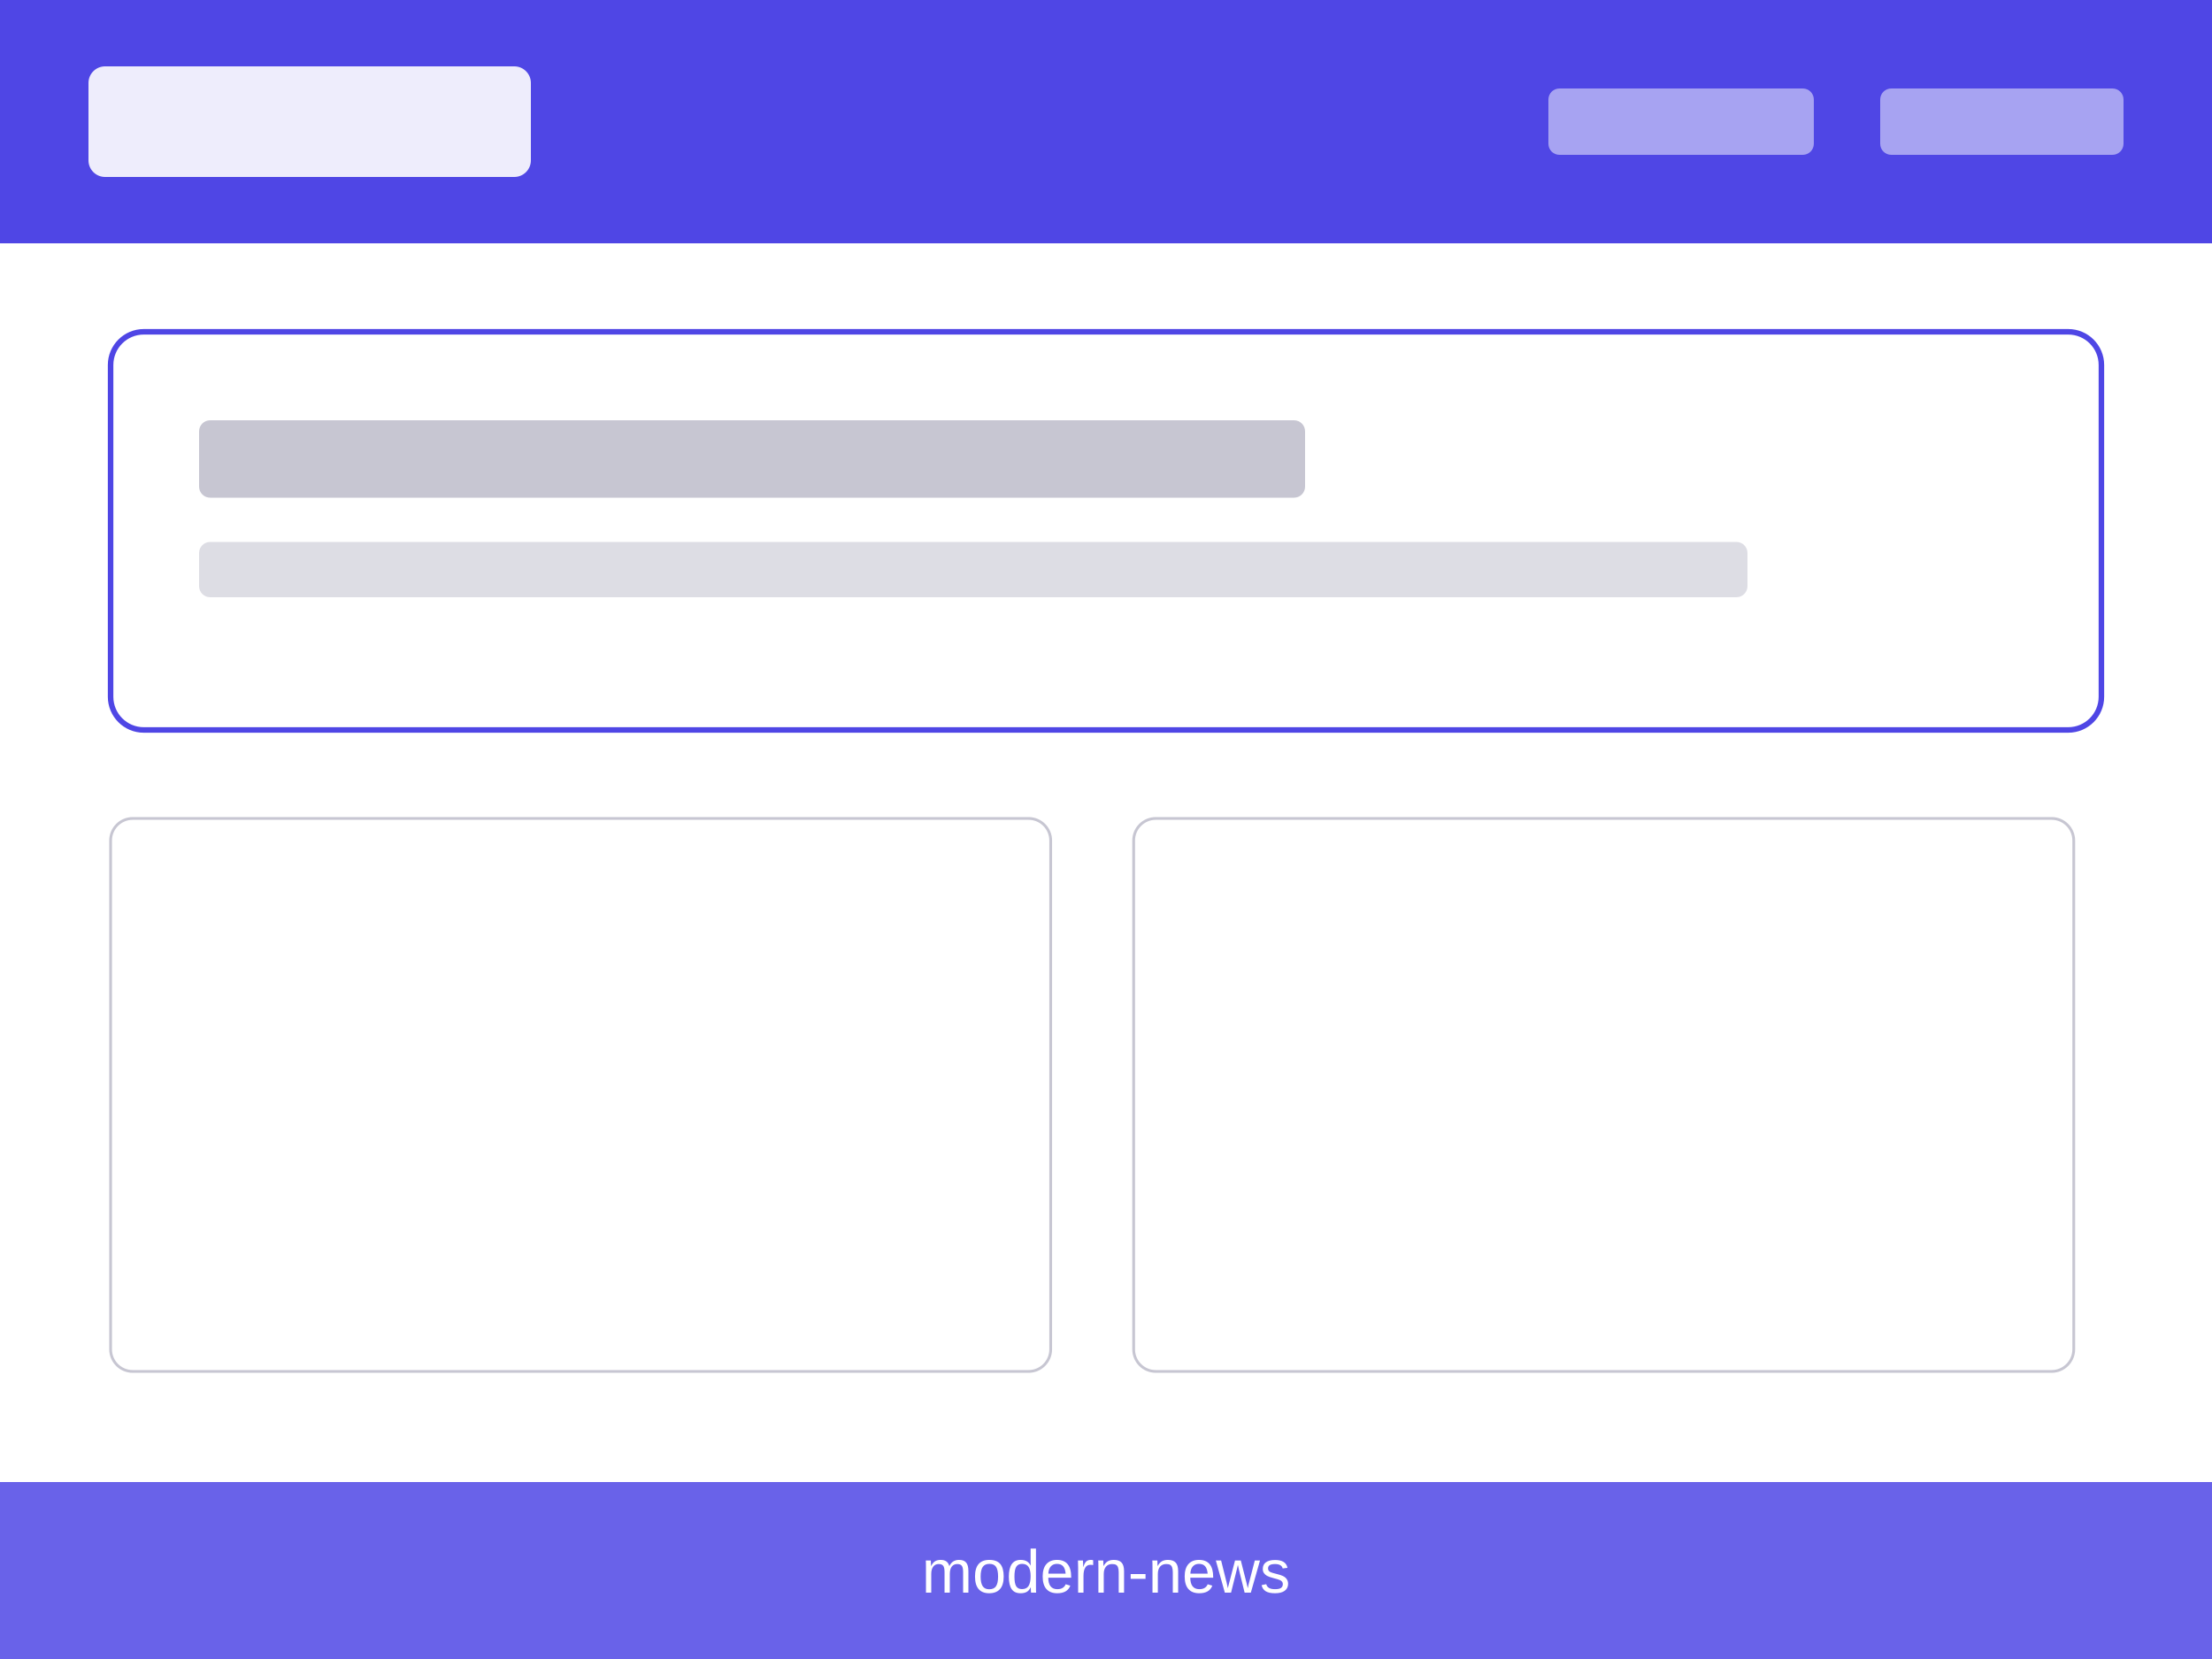
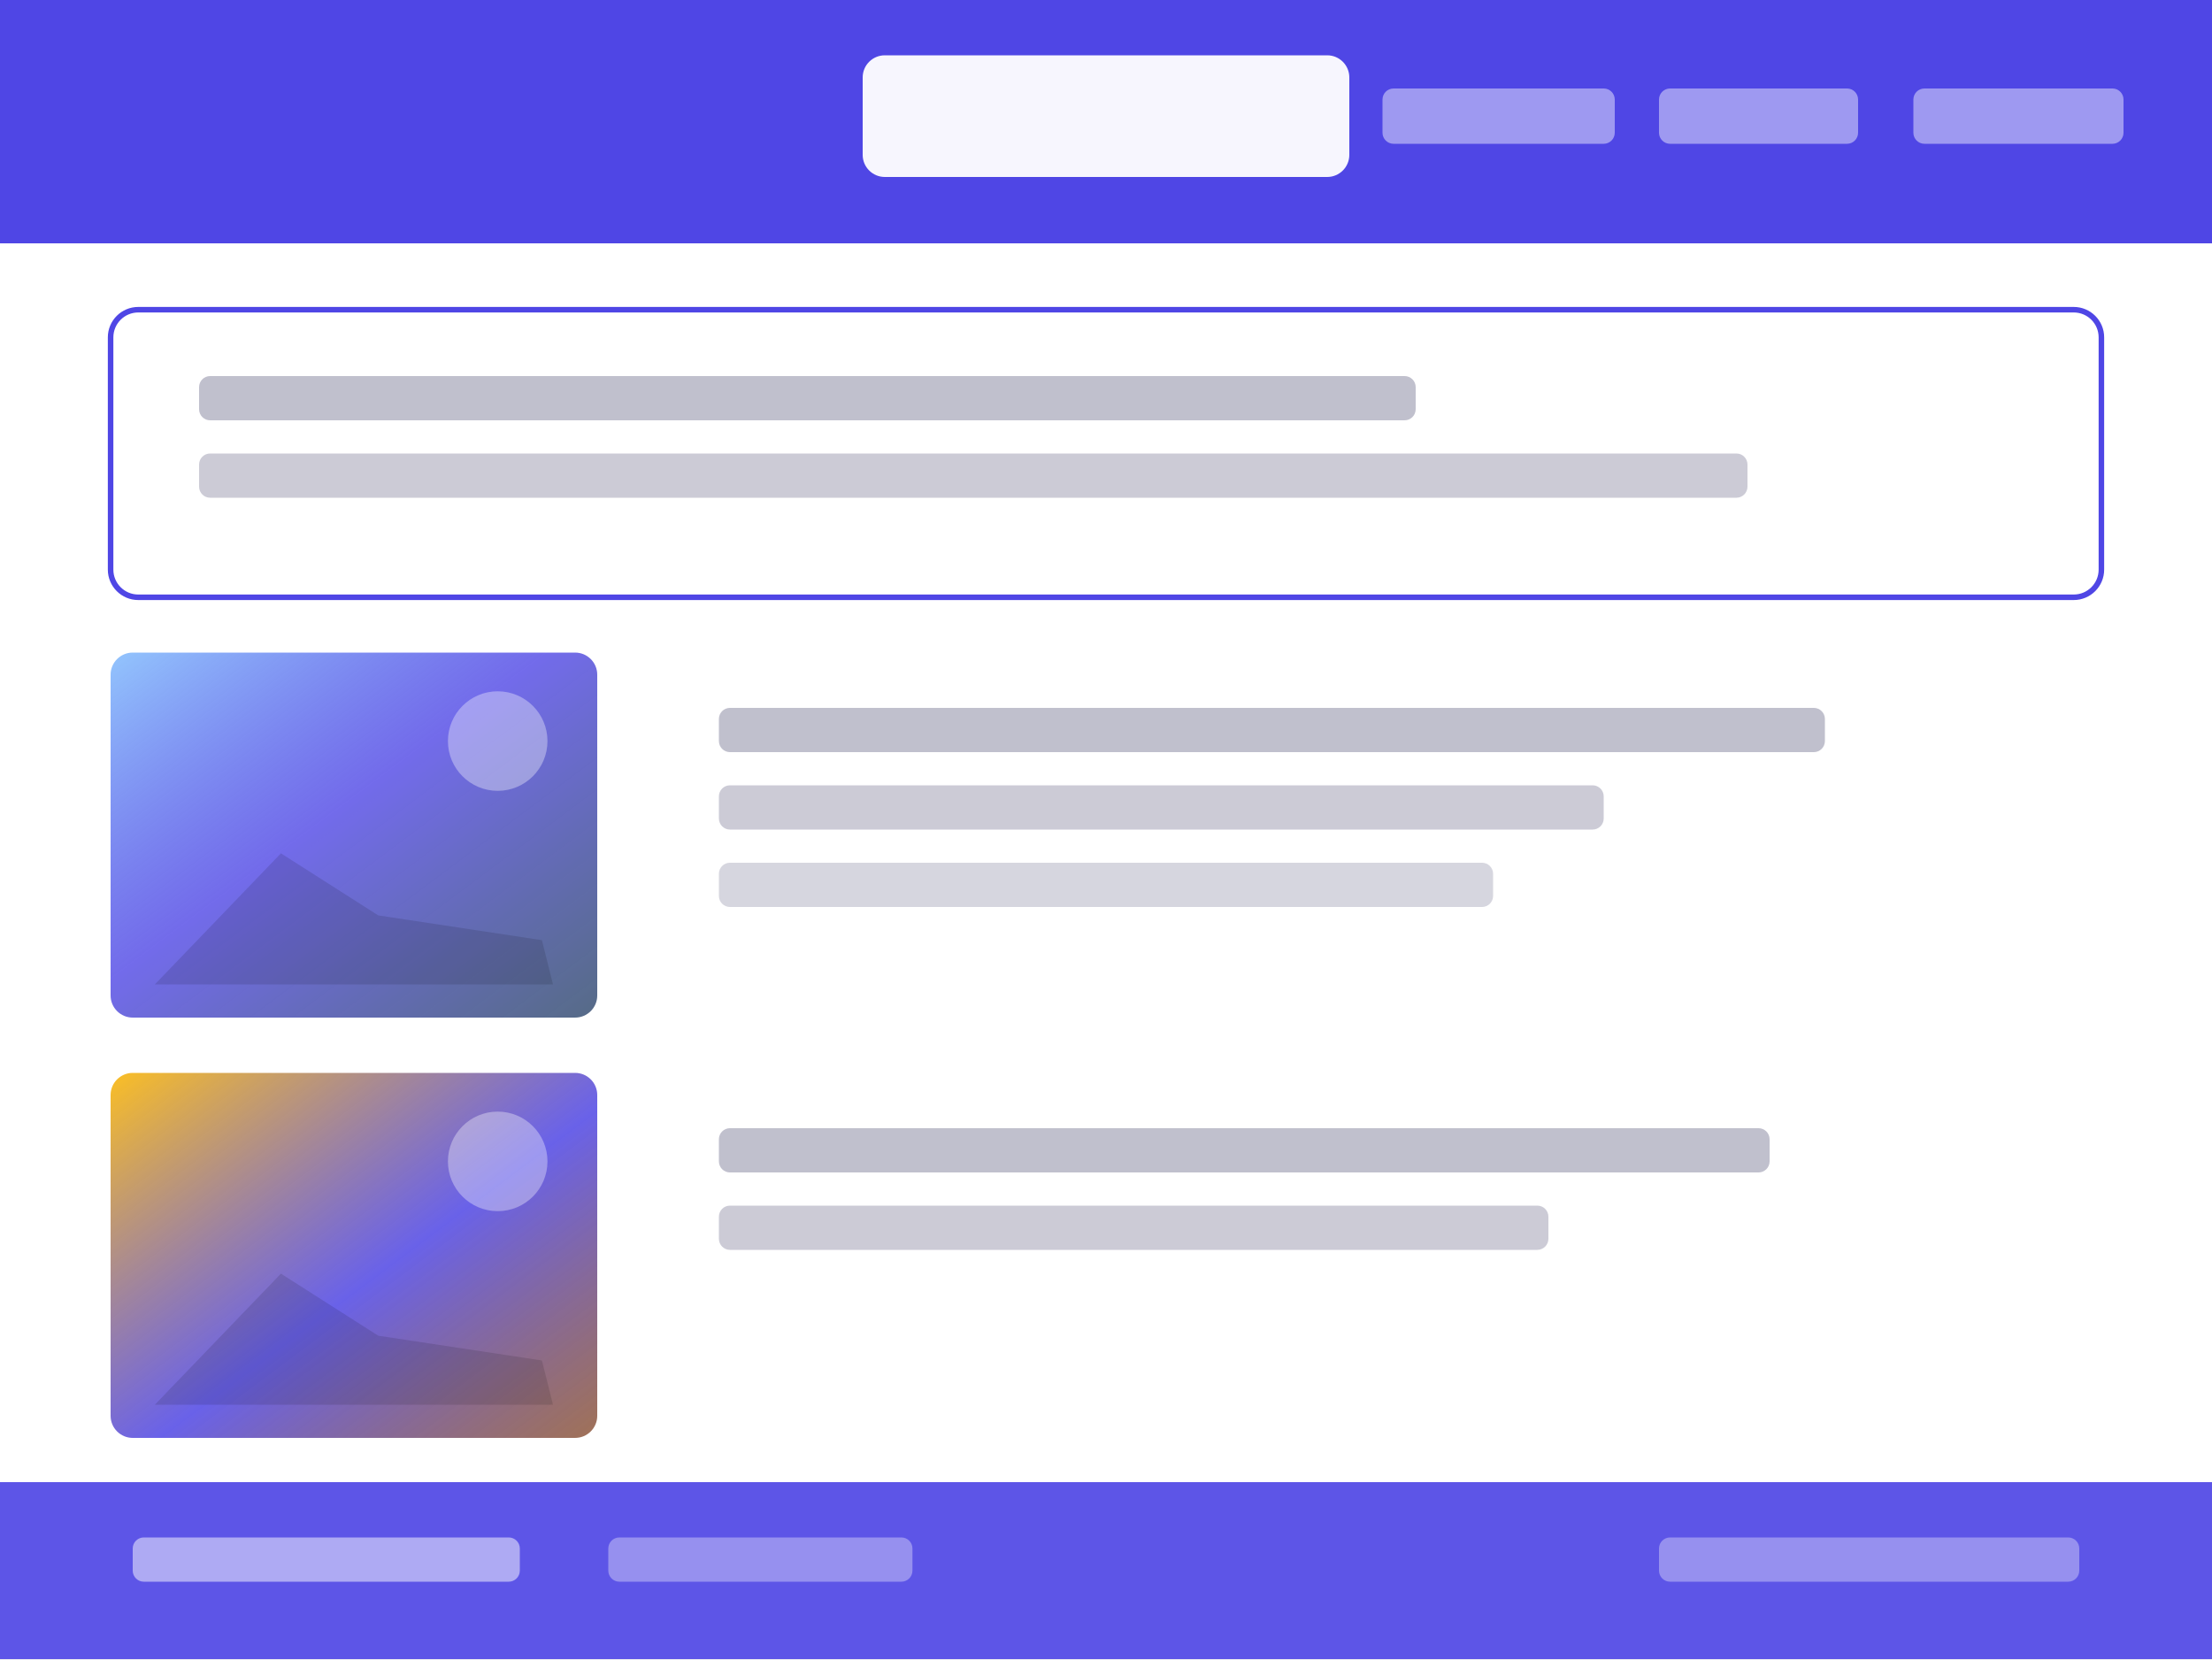
- <svg xmlns="http://www.w3.org/2000/svg" width="400" height="300" viewBox="0 0 400 300" role="img">
+ <svg xmlns="http://www.w3.org/2000/svg" width="1200" height="900" viewBox="0 0 400 300" role="img" aria-label="Modern News theme preview">
+   <defs>
+     <linearGradient id="pg-hero" x1="0%" y1="0%" x2="100%" y2="100%">
+       <stop offset="0%" stop-color="#93c5fd" />
+       <stop offset="45%" stop-color="#4f46e5" stop-opacity="0.8" />
+       <stop offset="100%" stop-color="#1e3a5f" stop-opacity="0.75" />
+     </linearGradient>
+     <linearGradient id="pg-t1" x1="0%" y1="0%" x2="100%" y2="100%">
+       <stop offset="0%" stop-color="#93c5fd" />
+       <stop offset="45%" stop-color="#4f46e5" stop-opacity="0.8" />
+       <stop offset="100%" stop-color="#1e3a5f" stop-opacity="0.75" />
+     </linearGradient>
+     <linearGradient id="pg-t2" x1="0%" y1="0%" x2="100%" y2="100%">
+       <stop offset="0%" stop-color="#fbbf24" />
+       <stop offset="55%" stop-color="#4f46e5" stop-opacity="0.85" />
+       <stop offset="100%" stop-color="#78350f" stop-opacity="0.7" />
+     </linearGradient>
+   </defs>
  <rect width="400" height="300" fill="#ffffff" />
-   <rect width="400" height="44" fill="#4f46e5" />
-   <rect x="16" y="12" width="80" height="20" rx="3" fill="#ffffff" opacity="0.9" />
-   <rect x="280" y="16" width="48" height="12" rx="2" fill="#ffffff" opacity="0.5" />
-   <rect x="340" y="16" width="44" height="12" rx="2" fill="#ffffff" opacity="0.5" />
-   <rect x="20" y="60" width="360" height="72" rx="6" fill="#ffffff" stroke="#4f46e5" stroke-width="1" />
-   <rect x="36" y="76" width="200" height="14" rx="2" fill="#1e1b4b" opacity="0.25" />
-   <rect x="36" y="98" width="280" height="10" rx="2" fill="#1e1b4b" opacity="0.15" />
-   <rect x="20" y="148" width="170" height="100" rx="4" fill="#ffffff" stroke="#1e1b4b" stroke-width="0.5" opacity="0.25" />
-   <rect x="205" y="148" width="170" height="100" rx="4" fill="#ffffff" stroke="#1e1b4b" stroke-width="0.5" opacity="0.25" />
-   <rect x="0" y="268" width="400" height="32" fill="#4f46e5" opacity="0.85" />
-   <text x="200" y="288" text-anchor="middle" fill="#ffffff" font-family="Arial,sans-serif" font-size="11">modern-news</text>
+   <rect y="0" width="400" height="44" fill="#4f46e5" />
+   <rect x="156" y="10" width="88" height="22" rx="4" fill="#ffffff" opacity="0.95" />
+   <rect x="250" y="16" width="42" height="10" rx="2" fill="#ffffff" opacity="0.45" />
+   <rect x="300" y="16" width="36" height="10" rx="2" fill="#ffffff" opacity="0.45" />
+   <rect x="346" y="16" width="38" height="10" rx="2" fill="#ffffff" opacity="0.45" />
+   <rect x="20" y="56" width="360" height="52" rx="5" fill="#ffffff" stroke="#4f46e5" stroke-width="1" />
+   <rect x="36" y="68" width="220" height="8" rx="2" fill="#1e1b4b" opacity="0.28" />
+   <rect x="36" y="82" width="280" height="8" rx="2" fill="#1e1b4b" opacity="0.23" />
+   <rect x="20" y="118" width="88" height="66" rx="4" fill="url(#pg-t1)" />
+   <path d="M28 178 L50.8 154.3 L68.4 165.52 L98 170 L100 178 Z" fill="#000" opacity="0.12" />
+   <circle cx="90" cy="134" r="9" fill="#fff" opacity="0.35" />
+   <rect x="118" y="118" width="262" height="66" rx="4" fill="#ffffff" opacity="0.2" />
+   <rect x="130" y="128" width="200" height="8" rx="2" fill="#1e1b4b" opacity="0.28" />
+   <rect x="130" y="142" width="160" height="8" rx="2" fill="#1e1b4b" opacity="0.23" />
+   <rect x="130" y="156" width="140" height="8" rx="2" fill="#1e1b4b" opacity="0.18" />
+   <rect x="20" y="194" width="88" height="66" rx="4" fill="url(#pg-t2)" />
+   <path d="M28 254 L50.8 230.3 L68.4 241.52 L98 246 L100 254 Z" fill="#000" opacity="0.12" />
+   <circle cx="90" cy="210" r="9" fill="#fff" opacity="0.35" />
+   <rect x="118" y="194" width="262" height="66" rx="4" fill="#ffffff" opacity="0.2" />
+   <rect x="130" y="204" width="190" height="8" rx="2" fill="#1e1b4b" opacity="0.28" />
+   <rect x="130" y="218" width="150" height="8" rx="2" fill="#1e1b4b" opacity="0.23" />
+   <rect y="268" width="400" height="32" fill="#4f46e5" opacity="0.92" />
+   <rect x="24" y="278" width="70" height="8" rx="2" fill="#ffffff" opacity="0.5" />
+   <rect x="110" y="278" width="55" height="8" rx="2" fill="#ffffff" opacity="0.35" />
+   <rect x="300" y="278" width="76" height="8" rx="2" fill="#ffffff" opacity="0.35" />
</svg>
